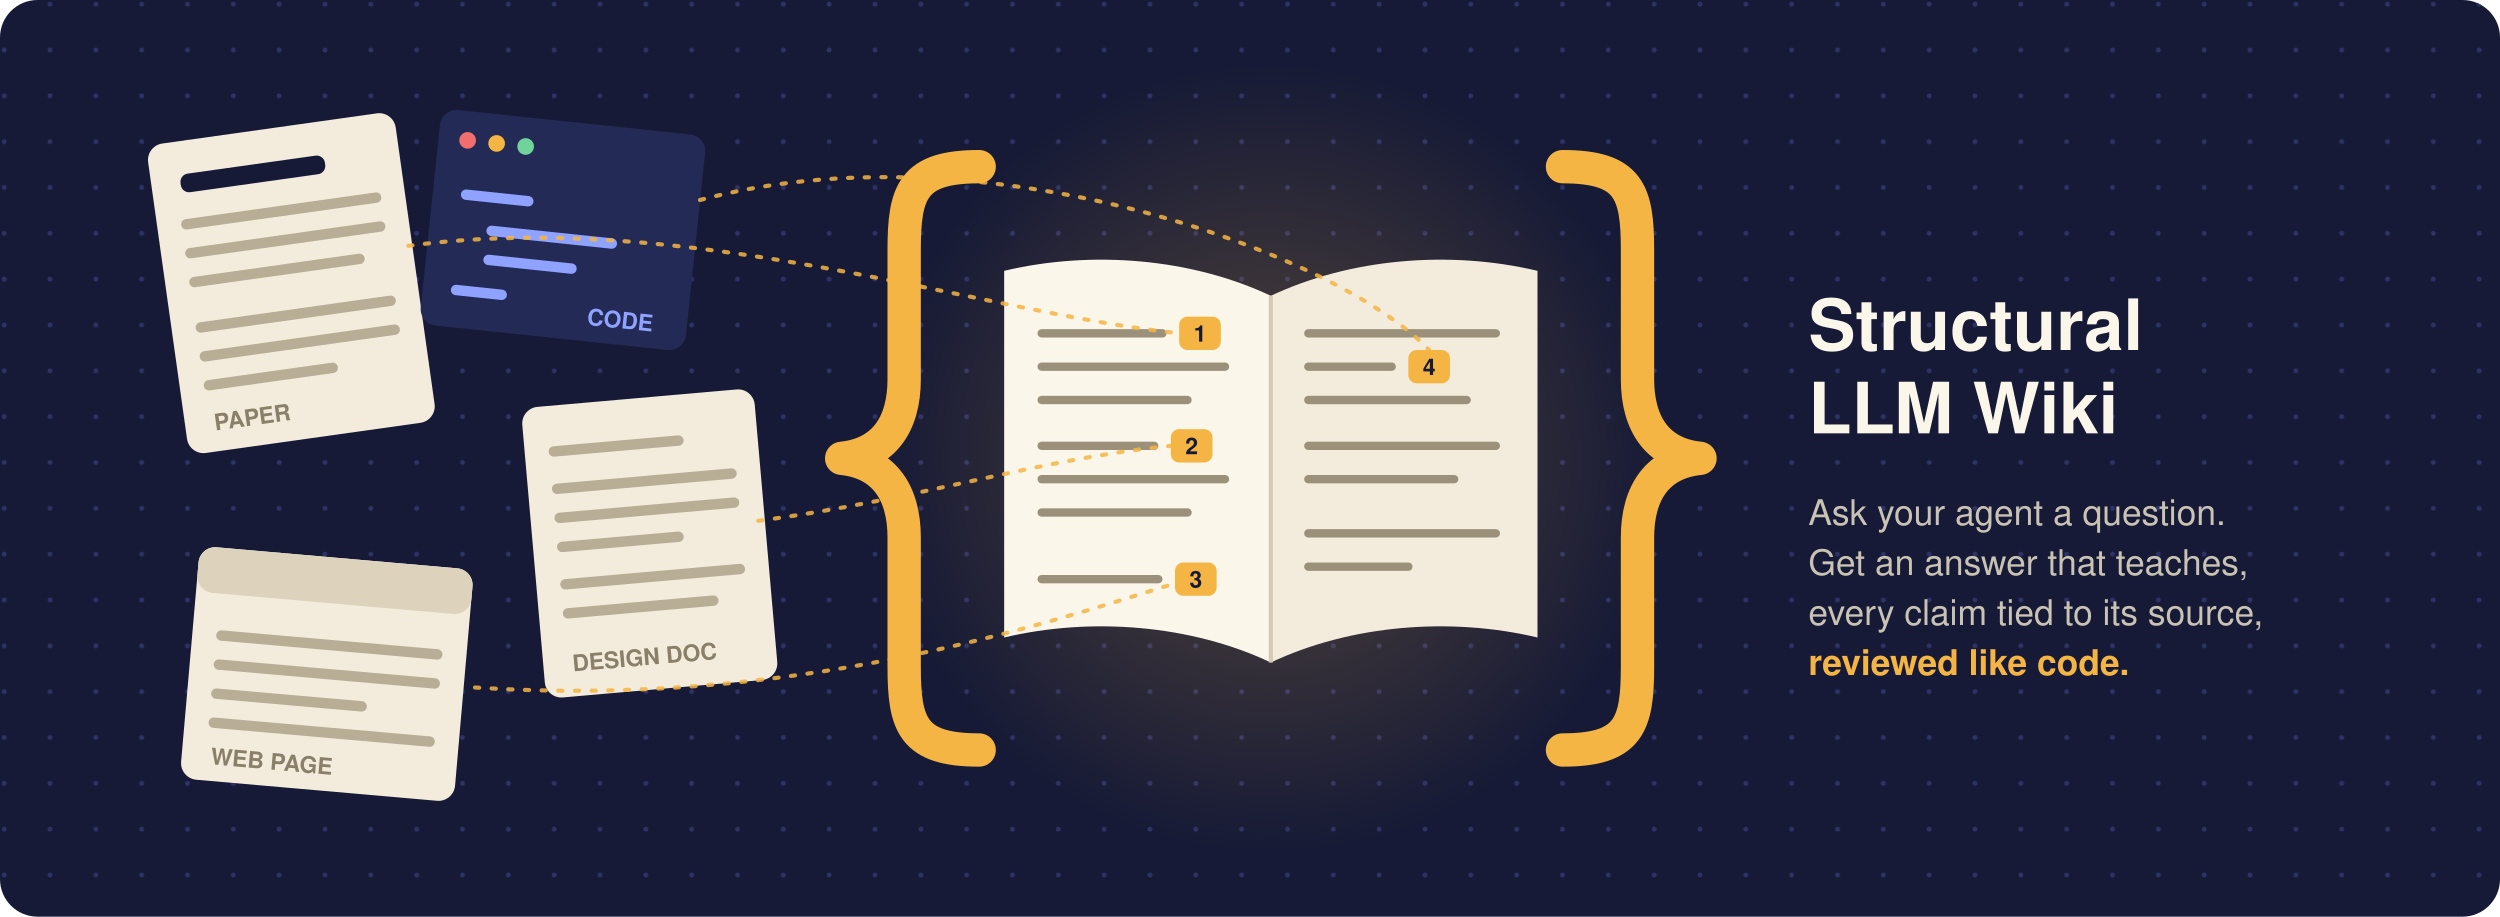
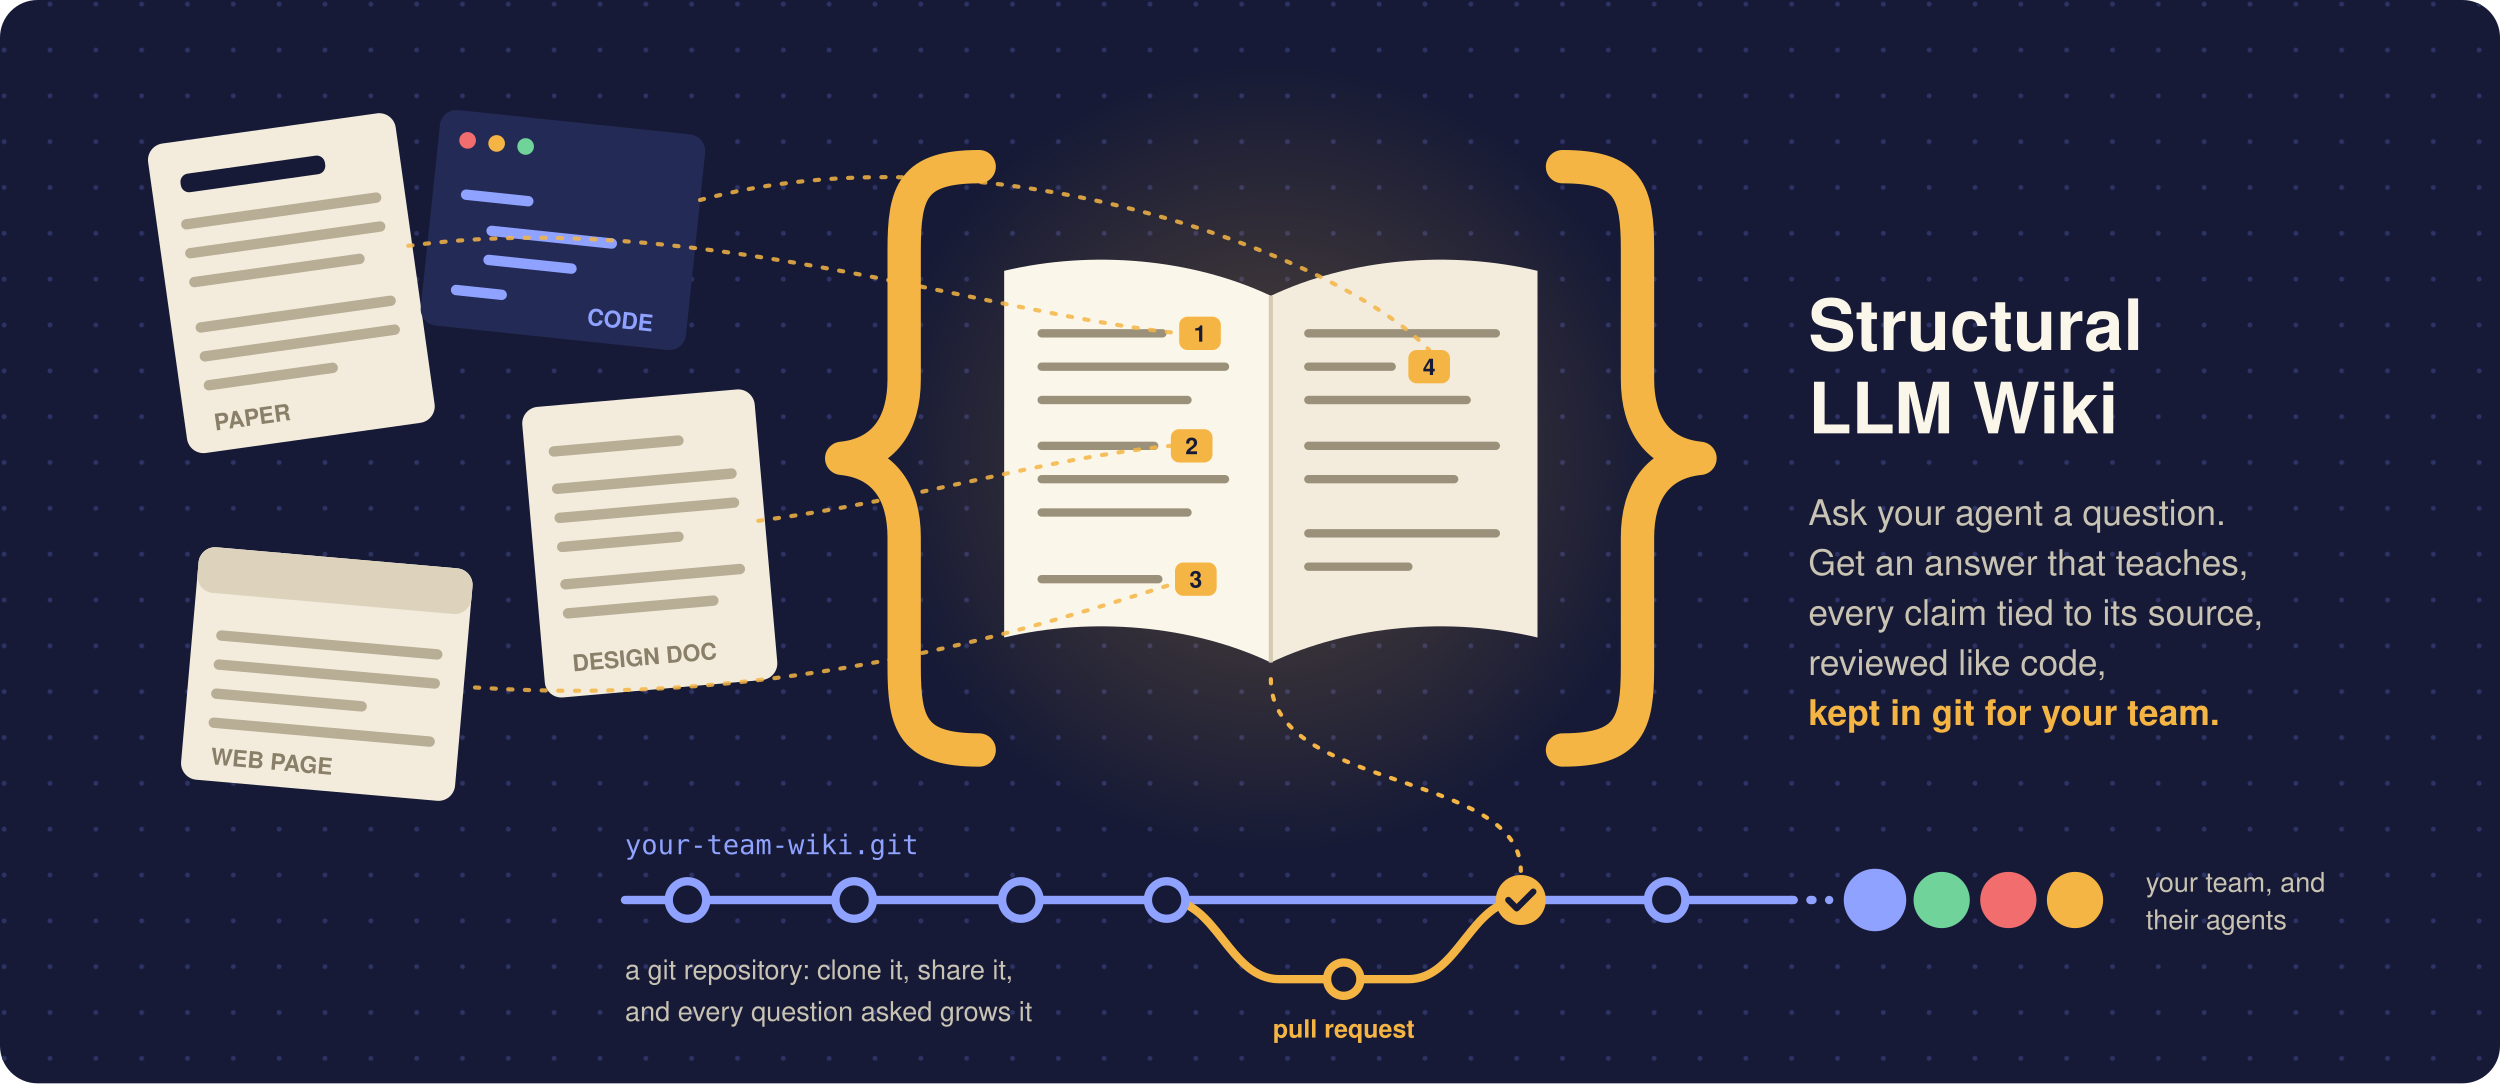
- <svg xmlns="http://www.w3.org/2000/svg" width="1200" height="440" viewBox="0 0 1200 440" font-family="-apple-system, Segoe UI, Helvetica, Arial, sans-serif">
+ <svg xmlns="http://www.w3.org/2000/svg" width="1200" height="520" viewBox="0 0 1200 520" font-family="-apple-system, Segoe UI, Helvetica, Arial, sans-serif">
  <defs>
    <radialGradient id="glow" cx="0.5" cy="0.5" r="0.5">
      <stop offset="0" stop-color="#f5b544" stop-opacity="0.28" />
      <stop offset="1" stop-color="#f5b544" stop-opacity="0" />
    </radialGradient>
    <pattern id="dots" width="22" height="22" patternUnits="userSpaceOnUse">
      <circle cx="2" cy="2" r="1.2" fill="#2c3263" />
    </pattern>
  </defs>
-   <rect width="1200" height="440" rx="18" fill="#161a36" />
-   <rect width="1200" height="440" rx="18" fill="url(#dots)" />
+   <rect width="1200" height="520" rx="18" fill="#161a36" />
+   <rect width="1200" height="520" rx="18" fill="url(#dots)" />
  <g stroke-linecap="round">
    <g transform="translate(70 70) rotate(-8)">
      <rect width="120" height="150" rx="8" fill="#f3ecdc" />
      <rect x="14" y="16" width="70" height="9" rx="4" fill="#161a36" />
      <path d="M14 40h92M14 54h92M14 68h80M14 90h92M14 104h92M14 118h60" stroke="#b8ad95" stroke-width="5" />
      <text x="14" y="140" font-size="11" font-weight="700" fill="#8a7f68">PAPER</text>
    </g>
    <g transform="translate(212 52) rotate(6)">
      <rect width="128" height="104" rx="8" fill="#232a55" />
      <circle cx="14" cy="14" r="4" fill="#f26d6d" />
      <circle cx="28" cy="14" r="4" fill="#f5b544" />
      <circle cx="42" cy="14" r="4" fill="#6fd39a" />
      <path d="M16 40h30M30 56h58M30 70h40M16 86h22" stroke="#8fa2ff" stroke-width="5" />
      <text x="80" y="96" font-size="11" font-weight="700" fill="#8fa2ff">CODE</text>
    </g>
    <g transform="translate(96 262) rotate(5)">
      <rect width="132" height="112" rx="8" fill="#f3ecdc" />
      <rect width="132" height="22" rx="8" fill="#ddd3bd" />
      <path d="M14 42h104M14 56h104M14 70h70M14 84h104" stroke="#b8ad95" stroke-width="5" />
      <text x="14" y="104" font-size="11" font-weight="700" fill="#8a7f68">WEB PAGE</text>
    </g>
    <g transform="translate(250 196) rotate(-5)">
      <rect width="112" height="140" rx="8" fill="#f3ecdc" />
      <path d="M14 22h60M14 40h84M14 54h84M14 68h56M14 86h84M14 100h70" stroke="#b8ad95" stroke-width="5" />
      <text x="14" y="128" font-size="11" font-weight="700" fill="#8a7f68">DESIGN DOC</text>
    </g>
  </g>
  <circle cx="610" cy="220" r="190" fill="url(#glow)" />
  <g fill="none" stroke="#f5b544" stroke-width="16" stroke-linecap="round" stroke-linejoin="round">
    <path d="M470 80 C 438 80 434 92 434 120 L 434 182 C 434 204 424 218 404 220 C 424 222 434 236 434 258 L 434 320 C 434 348 438 360 470 360" />
    <path d="M750 80 C 782 80 786 92 786 120 L 786 182 C 786 204 796 218 816 220 C 796 222 786 236 786 258 L 786 320 C 786 348 782 360 750 360" />
  </g>
  <g>
    <path d="M610 142 C 572 124 524 120 482 130 L 482 306 C 524 296 572 300 610 318 Z" fill="#fbf6ea" />
    <path d="M610 142 C 648 124 696 120 738 130 L 738 306 C 696 296 648 300 610 318 Z" fill="#f3ecdc" />
    <path d="M610 142 L 610 318" stroke="#d6cbb2" stroke-width="2" />
    <g stroke="#9b917b" stroke-width="4" stroke-linecap="round">
      <path d="M500 160 h58 M500 176 h88 M500 192 h70 M500 214 h54 M500 230 h88 M500 246 h70 M500 278 h56" />
      <path d="M628 160 h90 M628 176 h40 M628 192 h76 M628 214 h90 M628 230 h70 M628 256 h90 M628 272 h48" />
    </g>
    <g font-size="11" font-weight="800" fill="#161a36" text-anchor="middle">
      <rect x="566" y="152" width="20" height="16" rx="4" fill="#f5b544" />
      <text x="576" y="164">1</text>
      <rect x="562" y="206" width="20" height="16" rx="4" fill="#f5b544" />
      <text x="572" y="218">2</text>
      <rect x="564" y="270" width="20" height="16" rx="4" fill="#f5b544" />
      <text x="574" y="282">3</text>
      <rect x="676" y="168" width="20" height="16" rx="4" fill="#f5b544" />
      <text x="686" y="180">4</text>
    </g>
  </g>
  <g fill="none" stroke="#f5b544" stroke-width="2" stroke-dasharray="2 6" stroke-linecap="round" opacity="0.85">
    <path d="M196 118 C 330 100, 470 150, 566 160" />
    <path d="M336 96 C 470 60, 640 120, 686 168" />
    <path d="M364 250 C 440 240, 500 220, 562 214" />
    <path d="M228 330 C 380 340, 500 300, 564 280" />
  </g>
+   <g stroke-linecap="round" fill="none">
+     <path d="M300 432 H 860" stroke="#8fa2ff" stroke-width="4" />
+     <path d="M560 432 C 584 432 590 470 614 470 H 676 C 700 470 706 432 730 432" stroke="#f5b544" stroke-width="4" />
+     <path d="M610 326 C 610 380 730 370 730 418" stroke="#f5b544" stroke-width="2" stroke-dasharray="2 6" />
+   </g>
+   <g fill="#161a36" stroke="#8fa2ff" stroke-width="4">
+     <circle cx="330" cy="432" r="9" />
+     <circle cx="410" cy="432" r="9" />
+     <circle cx="490" cy="432" r="9" />
+     <circle cx="560" cy="432" r="9" />
+     <circle cx="800" cy="432" r="9" />
+   </g>
+   <g fill="#161a36" stroke="#f5b544" stroke-width="4">
+     <circle cx="645" cy="470" r="8" />
+   </g>
+   <circle cx="730" cy="432" r="12" fill="#f5b544" />
+   <path d="M724 432 l4 4 l8 -8" fill="none" stroke="#161a36" stroke-width="3" stroke-linecap="round" stroke-linejoin="round" />
+   <text x="645" y="498" font-size="12" font-weight="700" fill="#f5b544" text-anchor="middle">pull request</text>
+   <text x="300" y="410" font-size="13" fill="#8fa2ff" font-family="ui-monospace, SFMono-Regular, Menlo, monospace">your-team-wiki.git</text>
+   <text x="300" y="470" font-size="13" fill="#c9c3b3">a git repository: clone it, share it,</text>
+   <text x="300" y="490" font-size="13" fill="#c9c3b3">and every question asked grows it</text>
+   <g>
+     <circle cx="900" cy="432" r="15" fill="#8fa2ff" />
+     <circle cx="932" cy="432" r="15" fill="#6fd39a" stroke="#161a36" stroke-width="3" />
+     <circle cx="964" cy="432" r="15" fill="#f26d6d" stroke="#161a36" stroke-width="3" />
+     <circle cx="996" cy="432" r="15" fill="#f5b544" stroke="#161a36" stroke-width="3" />
+     <text x="1030" y="428" font-size="13" fill="#c9c3b3">your team, and</text>
+     <text x="1030" y="446" font-size="13" fill="#c9c3b3">their agents</text>
+   </g>
+   <path d="M860 432 H 878" stroke="#8fa2ff" stroke-width="4" stroke-linecap="round" stroke-dasharray="1 8" />
  <text x="868" y="168" font-size="34" font-weight="800" fill="#fbf6ea">Structural</text>
  <text x="868" y="208" font-size="34" font-weight="800" fill="#fbf6ea">LLM Wiki</text>
  <text x="868" y="252" font-size="17" fill="#c9c3b3">Ask your agent a question.</text>
  <text x="868" y="276" font-size="17" fill="#c9c3b3">Get an answer that teaches,</text>
  <text x="868" y="300" font-size="17" fill="#c9c3b3">every claim tied to its source,</text>
-   <text x="868" y="324" font-size="17" fill="#f5b544" font-weight="700">reviewed like code.</text>
+   <text x="868" y="324" font-size="17" fill="#c9c3b3">reviewed like code,</text>
+   <text x="868" y="348" font-size="17" fill="#f5b544" font-weight="700">kept in git for your team.</text>
</svg>
